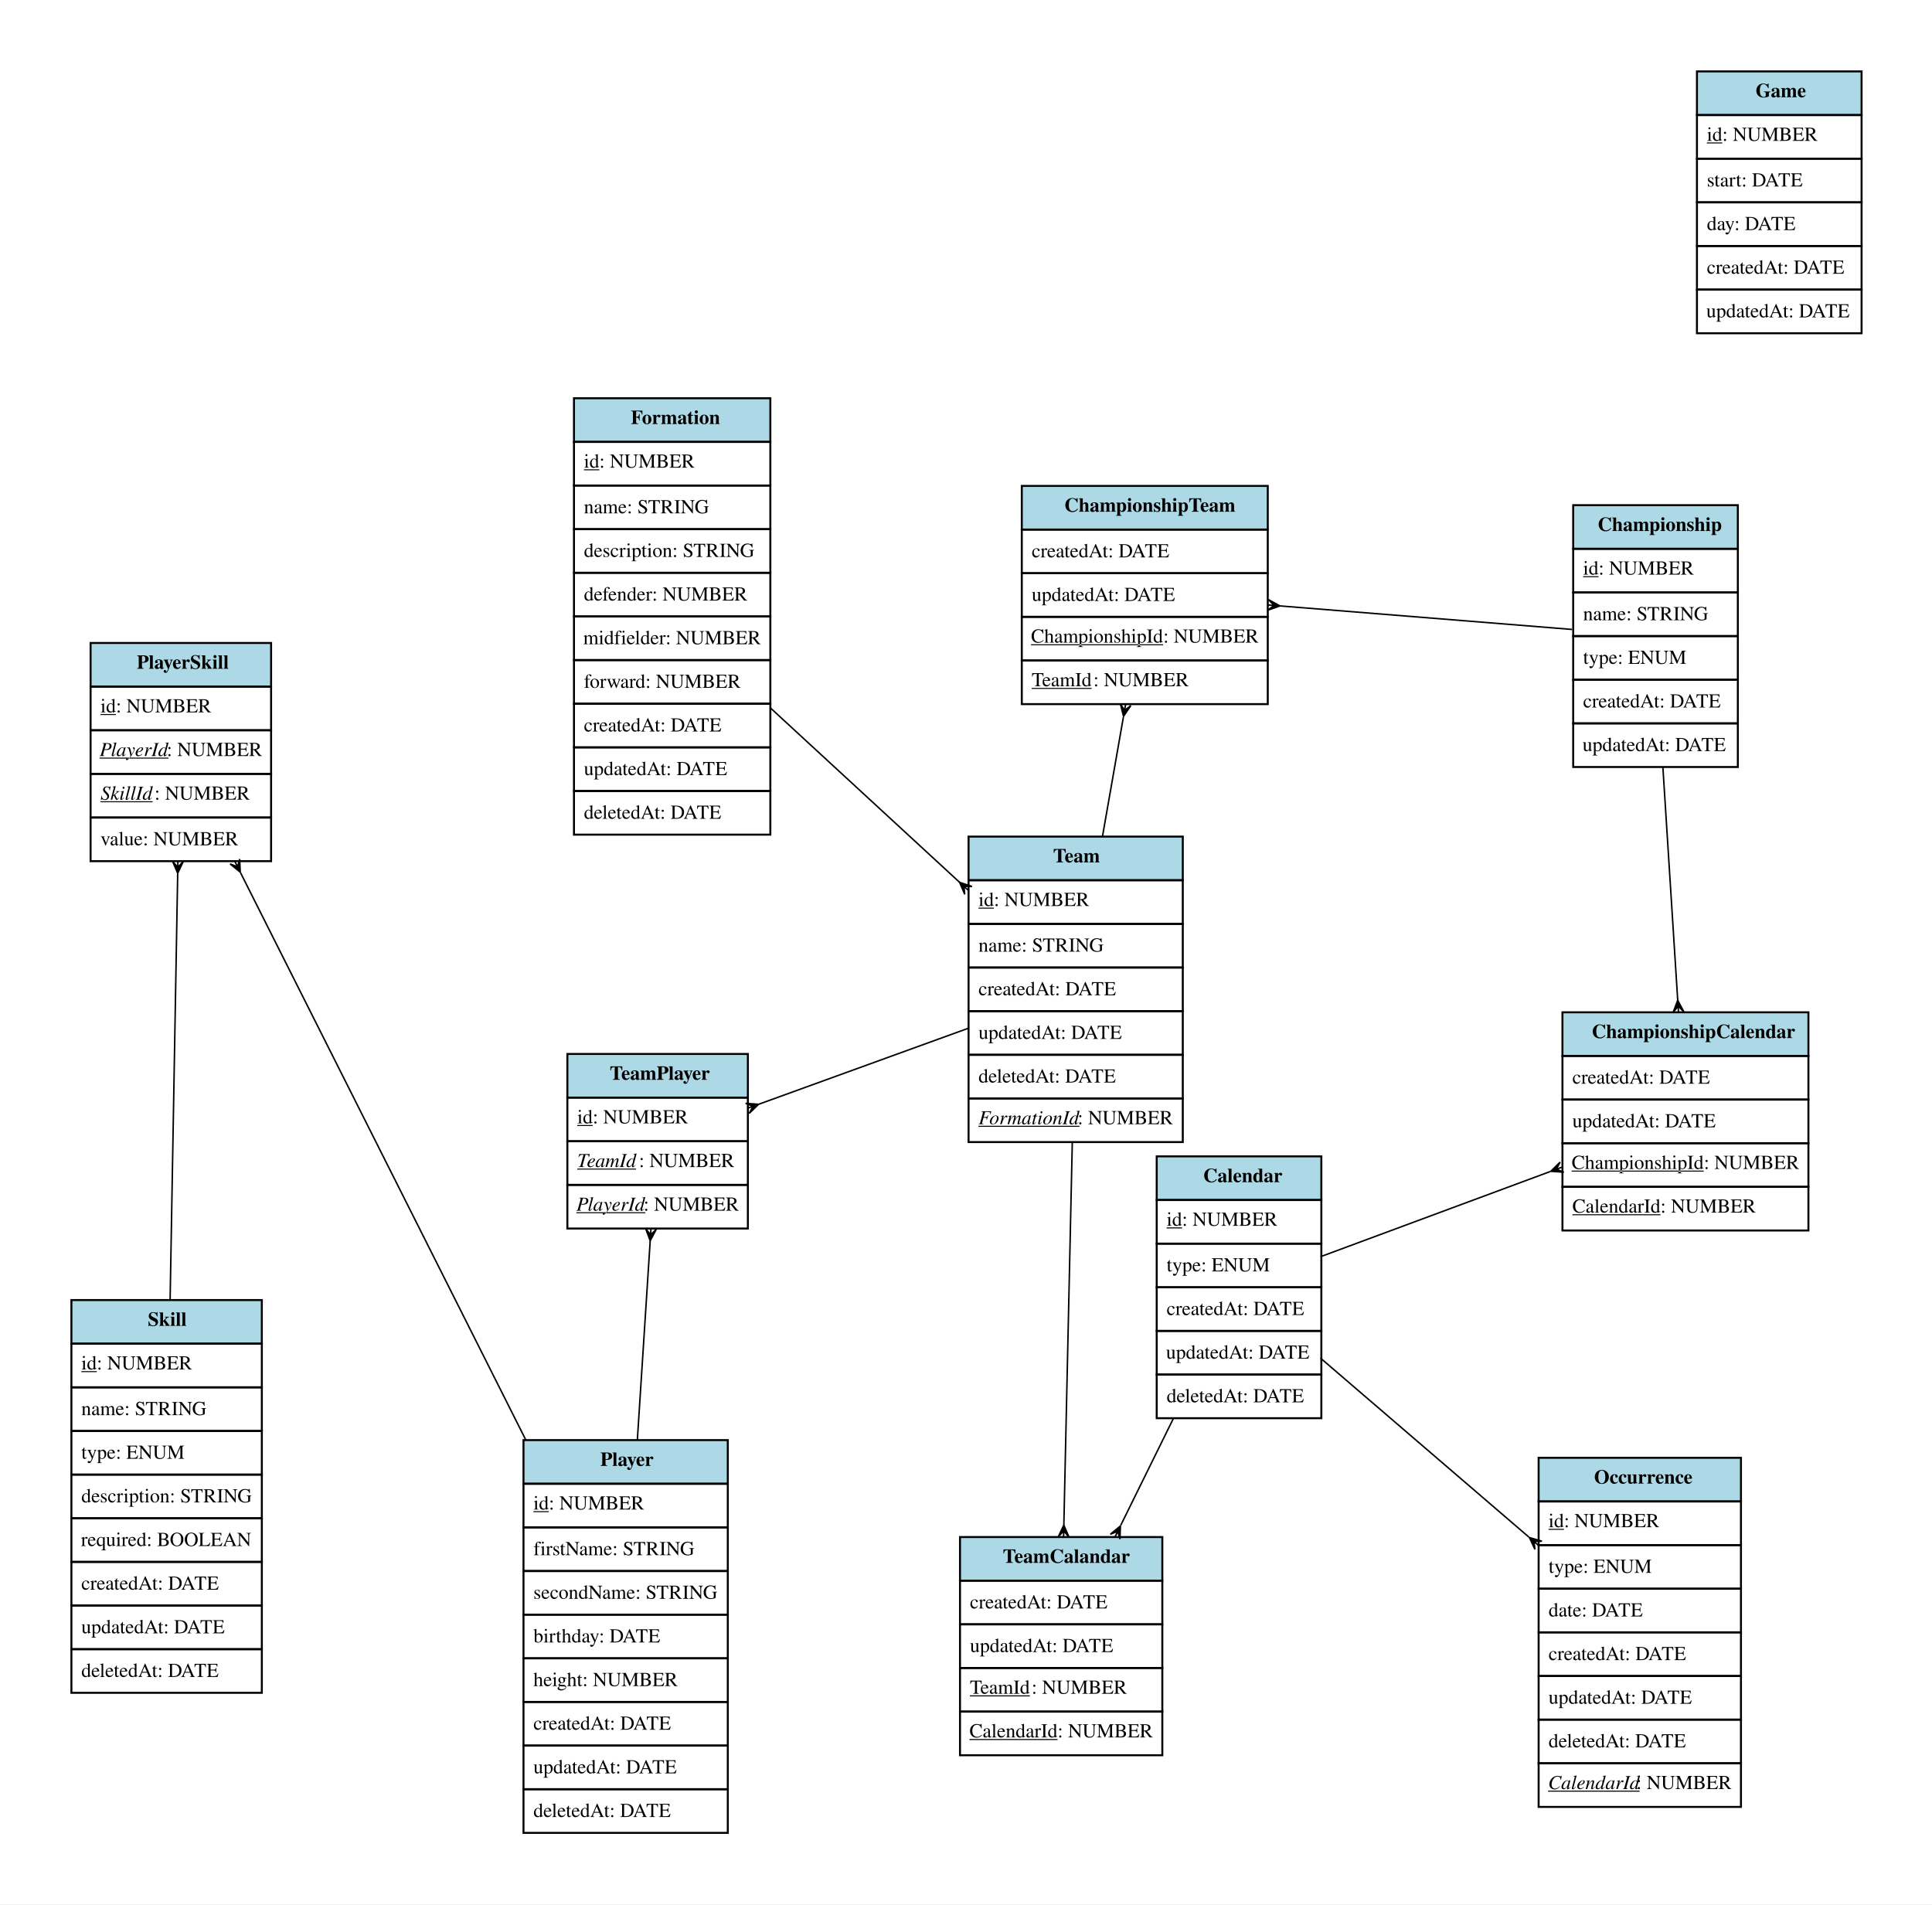
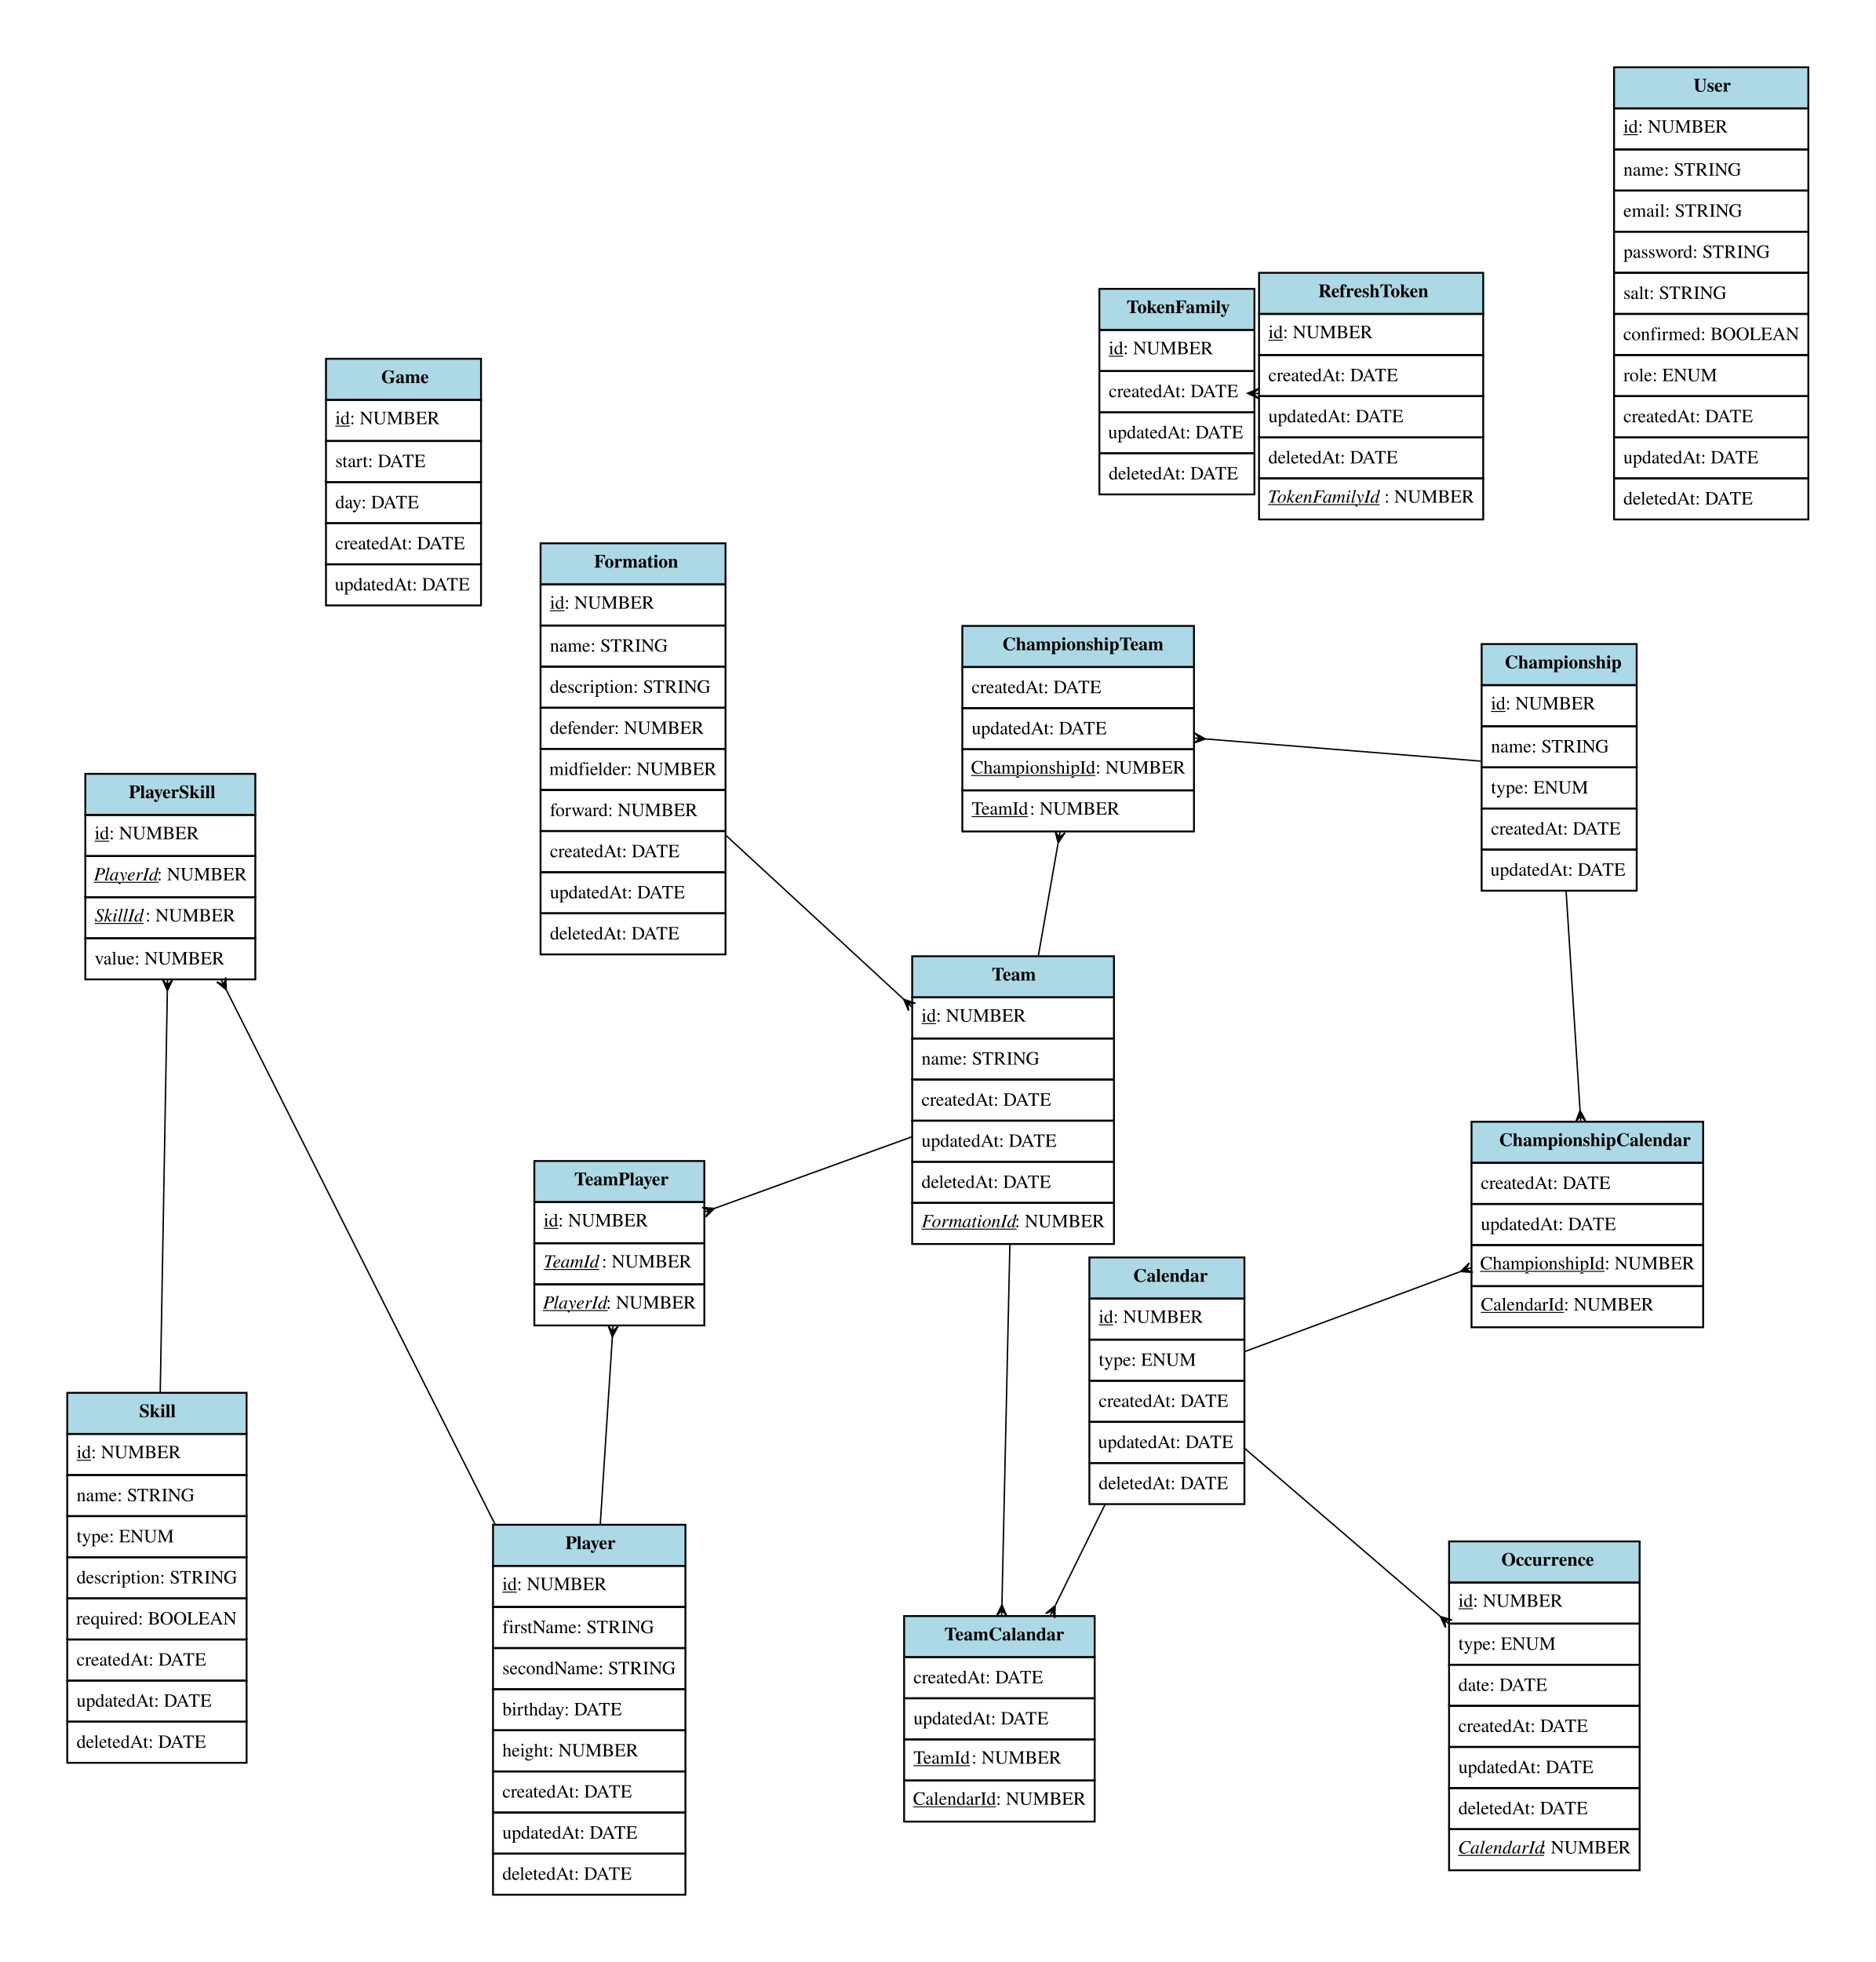
- <svg xmlns="http://www.w3.org/2000/svg" width="974pt" height="960pt" viewBox="0.00 0.00 974.00 960.00">
-   <g id="graph0" class="graph" transform="scale(1 1) rotate(0) translate(36 924)">
-     <polygon fill="#ffffff" stroke="transparent" points="-36,36 -36,-924 938,-924 938,36 -36,36" />
+ <svg xmlns="http://www.w3.org/2000/svg" width="1004pt" height="1050pt" viewBox="0.00 0.00 1004.00 1050.00">
+   <g id="graph0" class="graph" transform="scale(1 1) rotate(0) translate(36 1014)">
+     <polygon fill="#ffffff" stroke="transparent" points="-36,36 -36,-1014 968,-1014 968,36 -36,36" />
    <g id="node1" class="node">
      <polygon fill="#add8e6" stroke="transparent" points="547.144,-319.046 547.144,-341.046 630.144,-341.046 630.144,-319.046 547.144,-319.046" />
      <polygon fill="none" stroke="#000000" points="547.144,-319.046 547.144,-341.046 630.144,-341.046 630.144,-319.046 547.144,-319.046" />
      <text text-anchor="start" x="570.597" y="-328.046" font-family="Times,serif" font-weight="bold" font-size="10.00" fill="#000000">Calendar</text>
      <polygon fill="none" stroke="#000000" points="547.144,-297.046 547.144,-319.046 630.144,-319.046 630.144,-297.046 547.144,-297.046" />
      <text text-anchor="start" x="552.144" y="-306.046" font-family="Times,serif" text-decoration="underline" font-size="10.00" fill="#000000">id</text>
      <text text-anchor="start" x="559.923" y="-306.046" font-family="Times,serif" font-size="10.00" fill="#000000">: NUMBER</text>
      <polygon fill="none" stroke="#000000" points="547.144,-275.046 547.144,-297.046 630.144,-297.046 630.144,-275.046 547.144,-275.046" />
      <text text-anchor="start" x="552.144" y="-283.046" font-family="Times,serif" font-size="10.00" fill="#000000">type: ENUM</text>
      <polygon fill="none" stroke="#000000" points="547.144,-253.046 547.144,-275.046 630.144,-275.046 630.144,-253.046 547.144,-253.046" />
      <text text-anchor="start" x="552.144" y="-261.046" font-family="Times,serif" font-size="10.00" fill="#000000">createdAt: DATE</text>
      <polygon fill="none" stroke="#000000" points="547.144,-231.046 547.144,-253.046 630.144,-253.046 630.144,-231.046 547.144,-231.046" />
      <text text-anchor="start" x="551.849" y="-239.046" font-family="Times,serif" font-size="10.00" fill="#000000">updatedAt: DATE</text>
      <polygon fill="none" stroke="#000000" points="547.144,-209.046 547.144,-231.046 630.144,-231.046 630.144,-209.046 547.144,-209.046" />
      <text text-anchor="start" x="552.144" y="-217.046" font-family="Times,serif" font-size="10.00" fill="#000000">deletedAt: DATE</text>
    </g>
-     <g id="node11" class="node">
+     <g id="node14" class="node">
      <polygon fill="#add8e6" stroke="transparent" points="447.978,-127.132 447.978,-149.132 549.978,-149.132 549.978,-127.132 447.978,-127.132" />
      <polygon fill="none" stroke="#000000" points="447.978,-127.132 447.978,-149.132 549.978,-149.132 549.978,-127.132 447.978,-127.132" />
      <text text-anchor="start" x="469.548" y="-136.132" font-family="Times,serif" font-weight="bold" font-size="10.00" fill="#000000">TeamCalandar</text>
      <polygon fill="none" stroke="#000000" points="447.978,-105.132 447.978,-127.132 549.978,-127.132 549.978,-105.132 447.978,-105.132" />
      <text text-anchor="start" x="452.978" y="-113.132" font-family="Times,serif" font-size="10.00" fill="#000000">createdAt: DATE</text>
      <polygon fill="none" stroke="#000000" points="447.978,-83.132 447.978,-105.132 549.978,-105.132 549.978,-83.132 447.978,-83.132" />
      <text text-anchor="start" x="452.978" y="-91.132" font-family="Times,serif" font-size="10.00" fill="#000000">updatedAt: DATE</text>
      <polygon fill="none" stroke="#000000" points="447.978,-61.132 447.978,-83.132 549.978,-83.132 549.978,-61.132 447.978,-61.132" />
      <text text-anchor="start" x="452.978" y="-70.132" font-family="Times,serif" text-decoration="underline" font-size="10.00" fill="#000000">TeamId</text>
      <text text-anchor="start" x="484.073" y="-70.132" font-family="Times,serif" font-size="10.00" fill="#000000">: NUMBER</text>
      <polygon fill="none" stroke="#000000" points="447.978,-39.132 447.978,-61.132 549.978,-61.132 549.978,-39.132 447.978,-39.132" />
      <text text-anchor="start" x="452.74" y="-48.132" font-family="Times,serif" text-decoration="underline" font-size="10.00" fill="#000000">CalendarId</text>
      <text text-anchor="start" x="497.163" y="-48.132" font-family="Times,serif" font-size="10.00" fill="#000000">: NUMBER</text>
    </g>
    <g id="edge1" class="edge">
      <path fill="none" stroke="#000000" stroke-width=".75" d="M555.575,-208.964C546.904,-191.371 537.577,-172.448 529.047,-155.14" />
      <polygon fill="#000000" stroke="#000000" stroke-width=".75" points="528.839,-154.718 528.609,-148.143 527.513,-152.027 526.187,-149.337 526.187,-149.337 526.187,-149.337 527.513,-152.027 523.765,-150.53 528.839,-154.718 528.839,-154.718" />
    </g>
-     <g id="node12" class="node">
+     <g id="node15" class="node">
      <polygon fill="#add8e6" stroke="transparent" points="751.695,-391.676 751.695,-413.676 875.695,-413.676 875.695,-391.676 751.695,-391.676" />
      <polygon fill="none" stroke="#000000" points="751.695,-391.676 751.695,-413.676 875.695,-413.676 875.695,-391.676 751.695,-391.676" />
      <text text-anchor="start" x="766.481" y="-400.676" font-family="Times,serif" font-weight="bold" font-size="10.00" fill="#000000">ChampionshipCalendar</text>
      <polygon fill="none" stroke="#000000" points="751.695,-369.676 751.695,-391.676 875.695,-391.676 875.695,-369.676 751.695,-369.676" />
      <text text-anchor="start" x="756.695" y="-377.676" font-family="Times,serif" font-size="10.00" fill="#000000">createdAt: DATE</text>
      <polygon fill="none" stroke="#000000" points="751.695,-347.676 751.695,-369.676 875.695,-369.676 875.695,-347.676 751.695,-347.676" />
      <text text-anchor="start" x="756.695" y="-355.676" font-family="Times,serif" font-size="10.00" fill="#000000">updatedAt: DATE</text>
      <polygon fill="none" stroke="#000000" points="751.695,-325.676 751.695,-347.676 875.695,-347.676 875.695,-325.676 751.695,-325.676" />
      <text text-anchor="start" x="756.337" y="-334.676" font-family="Times,serif" text-decoration="underline" font-size="10.00" fill="#000000">ChampionshipId</text>
      <text text-anchor="start" x="823" y="-334.676" font-family="Times,serif" font-size="10.00" fill="#000000">: NUMBER</text>
      <polygon fill="none" stroke="#000000" points="751.695,-303.676 751.695,-325.676 875.695,-325.676 875.695,-303.676 751.695,-303.676" />
      <text text-anchor="start" x="756.695" y="-312.676" font-family="Times,serif" text-decoration="underline" font-size="10.00" fill="#000000">CalendarId</text>
      <text text-anchor="start" x="801.118" y="-312.676" font-family="Times,serif" font-size="10.00" fill="#000000">: NUMBER</text>
    </g>
    <g id="edge2" class="edge">
      <path fill="none" stroke="#000000" stroke-width=".75" d="M629.777,-290.483C662.157,-302.489 707.764,-319.399 745.46,-333.376" />
      <polygon fill="#000000" stroke="#000000" stroke-width=".75" points="745.813,-333.507 750.501,-338.125 748.626,-334.55 751.439,-335.593 751.439,-335.593 751.439,-335.593 748.626,-334.55 752.378,-333.062 745.813,-333.507 745.813,-333.507" />
    </g>
    <g id="node2" class="node">
      <polygon fill="#add8e6" stroke="transparent" points="757.116,-647.329 757.116,-669.329 840.116,-669.329 840.116,-647.329 757.116,-647.329" />
      <polygon fill="none" stroke="#000000" points="757.116,-647.329 757.116,-669.329 840.116,-669.329 840.116,-647.329 757.116,-647.329" />
      <text text-anchor="start" x="769.449" y="-656.329" font-family="Times,serif" font-weight="bold" font-size="10.00" fill="#000000">Championship</text>
      <polygon fill="none" stroke="#000000" points="757.116,-625.329 757.116,-647.329 840.116,-647.329 840.116,-625.329 757.116,-625.329" />
      <text text-anchor="start" x="762.116" y="-634.329" font-family="Times,serif" text-decoration="underline" font-size="10.00" fill="#000000">id</text>
      <text text-anchor="start" x="769.895" y="-634.329" font-family="Times,serif" font-size="10.00" fill="#000000">: NUMBER</text>
      <polygon fill="none" stroke="#000000" points="757.116,-603.329 757.116,-625.329 840.116,-625.329 840.116,-603.329 757.116,-603.329" />
      <text text-anchor="start" x="762.116" y="-611.329" font-family="Times,serif" font-size="10.00" fill="#000000">name: STRING</text>
      <polygon fill="none" stroke="#000000" points="757.116,-581.329 757.116,-603.329 840.116,-603.329 840.116,-581.329 757.116,-581.329" />
      <text text-anchor="start" x="762.116" y="-589.329" font-family="Times,serif" font-size="10.00" fill="#000000">type: ENUM</text>
      <polygon fill="none" stroke="#000000" points="757.116,-559.329 757.116,-581.329 840.116,-581.329 840.116,-559.329 757.116,-559.329" />
      <text text-anchor="start" x="762.116" y="-567.329" font-family="Times,serif" font-size="10.00" fill="#000000">createdAt: DATE</text>
      <polygon fill="none" stroke="#000000" points="757.116,-537.329 757.116,-559.329 840.116,-559.329 840.116,-537.329 757.116,-537.329" />
      <text text-anchor="start" x="761.821" y="-545.329" font-family="Times,serif" font-size="10.00" fill="#000000">updatedAt: DATE</text>
    </g>
    <g id="edge3" class="edge">
      <path fill="none" stroke="#000000" stroke-width=".75" d="M802.332,-537.122C804.657,-500.602 807.525,-455.561 809.798,-419.868" />
      <polygon fill="#000000" stroke="#000000" stroke-width=".75" points="809.805,-419.759 812.881,-413.942 809.996,-416.765 810.187,-413.771 810.187,-413.771 810.187,-413.771 809.996,-416.765 807.492,-413.599 809.805,-419.759 809.805,-419.759" />
    </g>
-     <g id="node13" class="node">
+     <g id="node16" class="node">
      <polygon fill="#add8e6" stroke="transparent" points="479.131,-657.031 479.131,-679.031 603.131,-679.031 603.131,-657.031 479.131,-657.031" />
      <polygon fill="none" stroke="#000000" points="479.131,-657.031 479.131,-679.031 603.131,-679.031 603.131,-657.031 479.131,-657.031" />
      <text text-anchor="start" x="500.581" y="-666.031" font-family="Times,serif" font-weight="bold" font-size="10.00" fill="#000000">ChampionshipTeam</text>
      <polygon fill="none" stroke="#000000" points="479.131,-635.031 479.131,-657.031 603.131,-657.031 603.131,-635.031 479.131,-635.031" />
      <text text-anchor="start" x="484.131" y="-643.031" font-family="Times,serif" font-size="10.00" fill="#000000">createdAt: DATE</text>
      <polygon fill="none" stroke="#000000" points="479.131,-613.031 479.131,-635.031 603.131,-635.031 603.131,-613.031 479.131,-613.031" />
      <text text-anchor="start" x="484.131" y="-621.031" font-family="Times,serif" font-size="10.00" fill="#000000">updatedAt: DATE</text>
      <polygon fill="none" stroke="#000000" points="479.131,-591.031 479.131,-613.031 603.131,-613.031 603.131,-591.031 479.131,-591.031" />
      <text text-anchor="start" x="483.773" y="-600.031" font-family="Times,serif" text-decoration="underline" font-size="10.00" fill="#000000">ChampionshipId</text>
      <text text-anchor="start" x="550.436" y="-600.031" font-family="Times,serif" font-size="10.00" fill="#000000">: NUMBER</text>
      <polygon fill="none" stroke="#000000" points="479.131,-569.031 479.131,-591.031 603.131,-591.031 603.131,-569.031 479.131,-569.031" />
      <text text-anchor="start" x="484.131" y="-578.031" font-family="Times,serif" text-decoration="underline" font-size="10.00" fill="#000000">TeamId</text>
      <text text-anchor="start" x="515.226" y="-578.031" font-family="Times,serif" font-size="10.00" fill="#000000">: NUMBER</text>
    </g>
    <g id="edge4" class="edge">
      <path fill="none" stroke="#000000" stroke-width=".75" d="M756.541,-606.678C716.844,-609.876 656.309,-614.753 609.509,-618.523" />
      <polygon fill="#000000" stroke="#000000" stroke-width=".75" points="609.272,-618.542 603.074,-616.332 606.282,-618.783 603.291,-619.023 603.291,-619.023 603.291,-619.023 606.282,-618.783 603.508,-621.715 609.272,-618.542 609.272,-618.542" />
    </g>
    <g id="node3" class="node">
      <polygon fill="#add8e6" stroke="transparent" points="739.688,-167.083 739.688,-189.083 841.688,-189.083 841.688,-167.083 739.688,-167.083" />
      <polygon fill="none" stroke="#000000" points="739.688,-167.083 739.688,-189.083 841.688,-189.083 841.688,-167.083 739.688,-167.083" />
      <text text-anchor="start" x="767.652" y="-176.083" font-family="Times,serif" font-weight="bold" font-size="10.00" fill="#000000">Occurrence</text>
      <polygon fill="none" stroke="#000000" points="739.688,-145.083 739.688,-167.083 841.688,-167.083 841.688,-145.083 739.688,-145.083" />
      <text text-anchor="start" x="744.688" y="-154.083" font-family="Times,serif" text-decoration="underline" font-size="10.00" fill="#000000">id</text>
      <text text-anchor="start" x="752.467" y="-154.083" font-family="Times,serif" font-size="10.00" fill="#000000">: NUMBER</text>
      <polygon fill="none" stroke="#000000" points="739.688,-123.083 739.688,-145.083 841.688,-145.083 841.688,-123.083 739.688,-123.083" />
      <text text-anchor="start" x="744.688" y="-131.083" font-family="Times,serif" font-size="10.00" fill="#000000">type: ENUM</text>
      <polygon fill="none" stroke="#000000" points="739.688,-101.083 739.688,-123.083 841.688,-123.083 841.688,-101.083 739.688,-101.083" />
      <text text-anchor="start" x="744.688" y="-109.083" font-family="Times,serif" font-size="10.00" fill="#000000">date: DATE</text>
      <polygon fill="none" stroke="#000000" points="739.688,-79.083 739.688,-101.083 841.688,-101.083 841.688,-79.083 739.688,-79.083" />
      <text text-anchor="start" x="744.688" y="-87.083" font-family="Times,serif" font-size="10.00" fill="#000000">createdAt: DATE</text>
      <polygon fill="none" stroke="#000000" points="739.688,-57.083 739.688,-79.083 841.688,-79.083 841.688,-57.083 739.688,-57.083" />
      <text text-anchor="start" x="744.688" y="-65.083" font-family="Times,serif" font-size="10.00" fill="#000000">updatedAt: DATE</text>
      <polygon fill="none" stroke="#000000" points="739.688,-35.083 739.688,-57.083 841.688,-57.083 841.688,-35.083 739.688,-35.083" />
      <text text-anchor="start" x="744.688" y="-43.083" font-family="Times,serif" font-size="10.00" fill="#000000">deletedAt: DATE</text>
      <polygon fill="none" stroke="#000000" points="739.688,-13.083 739.688,-35.083 841.688,-35.083 841.688,-13.083 739.688,-13.083" />
      <text text-anchor="start" x="744.45" y="-22.083" font-family="Times,serif" font-style="italic" text-decoration="underline" font-size="10.00" fill="#000000">CalendarId</text>
      <text text-anchor="start" x="788.873" y="-22.083" font-family="Times,serif" font-size="10.00" fill="#000000">: NUMBER</text>
    </g>
    <g id="edge11" class="edge">
      <path fill="none" stroke="#000000" stroke-width=".75" d="M734.734,-149.141C701.487,-177.696 660.032,-213.302 629.697,-239.356" />
      <polygon fill="#000000" stroke="#000000" stroke-width=".75" points="735.026,-148.891 741.337,-147.029 737.302,-146.936 739.577,-144.981 739.577,-144.981 739.577,-144.981 737.302,-146.936 737.818,-142.933 735.026,-148.891 735.026,-148.891" />
    </g>
    <g id="node4" class="node">
      <polygon fill="#add8e6" stroke="transparent" points="253.366,-701.231 253.366,-723.231 352.366,-723.231 352.366,-701.231 253.366,-701.231" />
      <polygon fill="none" stroke="#000000" points="253.366,-701.231 253.366,-723.231 352.366,-723.231 352.366,-701.231 253.366,-701.231" />
      <text text-anchor="start" x="282.034" y="-710.231" font-family="Times,serif" font-weight="bold" font-size="10.00" fill="#000000">Formation</text>
      <polygon fill="none" stroke="#000000" points="253.366,-679.231 253.366,-701.231 352.366,-701.231 352.366,-679.231 253.366,-679.231" />
      <text text-anchor="start" x="258.366" y="-688.231" font-family="Times,serif" text-decoration="underline" font-size="10.00" fill="#000000">id</text>
      <text text-anchor="start" x="266.145" y="-688.231" font-family="Times,serif" font-size="10.00" fill="#000000">: NUMBER</text>
      <polygon fill="none" stroke="#000000" points="253.366,-657.231 253.366,-679.231 352.366,-679.231 352.366,-657.231 253.366,-657.231" />
      <text text-anchor="start" x="258.366" y="-665.231" font-family="Times,serif" font-size="10.00" fill="#000000">name: STRING</text>
      <polygon fill="none" stroke="#000000" points="253.366,-635.231 253.366,-657.231 352.366,-657.231 352.366,-635.231 253.366,-635.231" />
      <text text-anchor="start" x="258.366" y="-643.231" font-family="Times,serif" font-size="10.00" fill="#000000">description: STRING</text>
      <polygon fill="none" stroke="#000000" points="253.366,-613.231 253.366,-635.231 352.366,-635.231 352.366,-613.231 253.366,-613.231" />
      <text text-anchor="start" x="258.366" y="-621.231" font-family="Times,serif" font-size="10.00" fill="#000000">defender: NUMBER</text>
      <polygon fill="none" stroke="#000000" points="253.366,-591.231 253.366,-613.231 352.366,-613.231 352.366,-591.231 253.366,-591.231" />
      <text text-anchor="start" x="258.014" y="-599.231" font-family="Times,serif" font-size="10.00" fill="#000000">midfielder: NUMBER</text>
      <polygon fill="none" stroke="#000000" points="253.366,-569.231 253.366,-591.231 352.366,-591.231 352.366,-569.231 253.366,-569.231" />
      <text text-anchor="start" x="258.366" y="-577.231" font-family="Times,serif" font-size="10.00" fill="#000000">forward: NUMBER</text>
      <polygon fill="none" stroke="#000000" points="253.366,-547.231 253.366,-569.231 352.366,-569.231 352.366,-547.231 253.366,-547.231" />
      <text text-anchor="start" x="258.366" y="-555.231" font-family="Times,serif" font-size="10.00" fill="#000000">createdAt: DATE</text>
      <polygon fill="none" stroke="#000000" points="253.366,-525.231 253.366,-547.231 352.366,-547.231 352.366,-525.231 253.366,-525.231" />
      <text text-anchor="start" x="258.366" y="-533.231" font-family="Times,serif" font-size="10.00" fill="#000000">updatedAt: DATE</text>
      <polygon fill="none" stroke="#000000" points="253.366,-503.231 253.366,-525.231 352.366,-525.231 352.366,-503.231 253.366,-503.231" />
      <text text-anchor="start" x="258.366" y="-511.231" font-family="Times,serif" font-size="10.00" fill="#000000">deletedAt: DATE</text>
    </g>
    <g id="node5" class="node">
-       <polygon fill="#add8e6" stroke="transparent" points="819.5,-866 819.5,-888 902.5,-888 902.5,-866 819.5,-866" />
-       <polygon fill="none" stroke="#000000" points="819.5,-866 819.5,-888 902.5,-888 902.5,-866 819.5,-866" />
-       <text text-anchor="start" x="849.062" y="-875" font-family="Times,serif" font-weight="bold" font-size="10.00" fill="#000000">Game</text>
-       <polygon fill="none" stroke="#000000" points="819.5,-844 819.5,-866 902.5,-866 902.5,-844 819.5,-844" />
-       <text text-anchor="start" x="824.5" y="-853" font-family="Times,serif" text-decoration="underline" font-size="10.00" fill="#000000">id</text>
-       <text text-anchor="start" x="832.279" y="-853" font-family="Times,serif" font-size="10.00" fill="#000000">: NUMBER</text>
-       <polygon fill="none" stroke="#000000" points="819.5,-822 819.5,-844 902.5,-844 902.5,-822 819.5,-822" />
-       <text text-anchor="start" x="824.5" y="-830" font-family="Times,serif" font-size="10.00" fill="#000000">start: DATE</text>
-       <polygon fill="none" stroke="#000000" points="819.5,-800 819.5,-822 902.5,-822 902.5,-800 819.5,-800" />
-       <text text-anchor="start" x="824.5" y="-808" font-family="Times,serif" font-size="10.00" fill="#000000">day: DATE</text>
-       <polygon fill="none" stroke="#000000" points="819.5,-778 819.5,-800 902.5,-800 902.5,-778 819.5,-778" />
-       <text text-anchor="start" x="824.5" y="-786" font-family="Times,serif" font-size="10.00" fill="#000000">createdAt: DATE</text>
-       <polygon fill="none" stroke="#000000" points="819.5,-756 819.5,-778 902.5,-778 902.5,-756 819.5,-756" />
-       <text text-anchor="start" x="824.205" y="-764" font-family="Times,serif" font-size="10.00" fill="#000000">updatedAt: DATE</text>
+       <polygon fill="#add8e6" stroke="transparent" points="138.5,-800 138.5,-822 221.5,-822 221.5,-800 138.5,-800" />
+       <polygon fill="none" stroke="#000000" points="138.5,-800 138.5,-822 221.5,-822 221.5,-800 138.5,-800" />
+       <text text-anchor="start" x="168.062" y="-809" font-family="Times,serif" font-weight="bold" font-size="10.00" fill="#000000">Game</text>
+       <polygon fill="none" stroke="#000000" points="138.5,-778 138.5,-800 221.5,-800 221.5,-778 138.5,-778" />
+       <text text-anchor="start" x="143.5" y="-787" font-family="Times,serif" text-decoration="underline" font-size="10.00" fill="#000000">id</text>
+       <text text-anchor="start" x="151.279" y="-787" font-family="Times,serif" font-size="10.00" fill="#000000">: NUMBER</text>
+       <polygon fill="none" stroke="#000000" points="138.5,-756 138.5,-778 221.5,-778 221.5,-756 138.5,-756" />
+       <text text-anchor="start" x="143.5" y="-764" font-family="Times,serif" font-size="10.00" fill="#000000">start: DATE</text>
+       <polygon fill="none" stroke="#000000" points="138.5,-734 138.5,-756 221.5,-756 221.5,-734 138.5,-734" />
+       <text text-anchor="start" x="143.5" y="-742" font-family="Times,serif" font-size="10.00" fill="#000000">day: DATE</text>
+       <polygon fill="none" stroke="#000000" points="138.5,-712 138.5,-734 221.5,-734 221.5,-712 138.5,-712" />
+       <text text-anchor="start" x="143.5" y="-720" font-family="Times,serif" font-size="10.00" fill="#000000">createdAt: DATE</text>
+       <polygon fill="none" stroke="#000000" points="138.5,-690 138.5,-712 221.5,-712 221.5,-690 138.5,-690" />
+       <text text-anchor="start" x="143.205" y="-698" font-family="Times,serif" font-size="10.00" fill="#000000">updatedAt: DATE</text>
    </g>
    <g id="node6" class="node">
      <polygon fill="#add8e6" stroke="transparent" points="452.294,-480.247 452.294,-502.247 560.294,-502.247 560.294,-480.247 452.294,-480.247" />
      <polygon fill="none" stroke="#000000" points="452.294,-480.247 452.294,-502.247 560.294,-502.247 560.294,-480.247 452.294,-480.247" />
      <text text-anchor="start" x="494.911" y="-489.247" font-family="Times,serif" font-weight="bold" font-size="10.00" fill="#000000">Team</text>
      <polygon fill="none" stroke="#000000" points="452.294,-458.247 452.294,-480.247 560.294,-480.247 560.294,-458.247 452.294,-458.247" />
      <text text-anchor="start" x="457.294" y="-467.247" font-family="Times,serif" text-decoration="underline" font-size="10.00" fill="#000000">id</text>
      <text text-anchor="start" x="465.073" y="-467.247" font-family="Times,serif" font-size="10.00" fill="#000000">: NUMBER</text>
      <polygon fill="none" stroke="#000000" points="452.294,-436.247 452.294,-458.247 560.294,-458.247 560.294,-436.247 452.294,-436.247" />
      <text text-anchor="start" x="457.294" y="-444.247" font-family="Times,serif" font-size="10.00" fill="#000000">name: STRING</text>
      <polygon fill="none" stroke="#000000" points="452.294,-414.247 452.294,-436.247 560.294,-436.247 560.294,-414.247 452.294,-414.247" />
      <text text-anchor="start" x="457.294" y="-422.247" font-family="Times,serif" font-size="10.00" fill="#000000">createdAt: DATE</text>
      <polygon fill="none" stroke="#000000" points="452.294,-392.247 452.294,-414.247 560.294,-414.247 560.294,-392.247 452.294,-392.247" />
      <text text-anchor="start" x="457.294" y="-400.247" font-family="Times,serif" font-size="10.00" fill="#000000">updatedAt: DATE</text>
      <polygon fill="none" stroke="#000000" points="452.294,-370.247 452.294,-392.247 560.294,-392.247 560.294,-370.247 452.294,-370.247" />
      <text text-anchor="start" x="457.294" y="-378.247" font-family="Times,serif" font-size="10.00" fill="#000000">deletedAt: DATE</text>
      <polygon fill="none" stroke="#000000" points="452.294,-348.247 452.294,-370.247 560.294,-370.247 560.294,-348.247 452.294,-348.247" />
      <text text-anchor="start" x="457.271" y="-357.247" font-family="Times,serif" font-style="italic" text-decoration="underline" font-size="10.00" fill="#000000">FormationId</text>
      <text text-anchor="start" x="507.264" y="-357.247" font-family="Times,serif" font-size="10.00" fill="#000000">: NUMBER</text>
    </g>
    <g id="edge12" class="edge">
      <path fill="none" stroke="#000000" stroke-width=".75" d="M447.768,-479.197C417.539,-507.063 381.046,-540.702 352.182,-567.31" />
      <polygon fill="#000000" stroke="#000000" stroke-width=".75" points="447.769,-479.196 454.011,-477.115 449.975,-477.163 452.181,-475.13 452.181,-475.13 452.181,-475.13 449.975,-477.163 450.351,-473.144 447.769,-479.196 447.769,-479.196" />
    </g>
    <g id="node10" class="node">
      <polygon fill="#add8e6" stroke="transparent" points="250.033,-370.666 250.033,-392.666 341.033,-392.666 341.033,-370.666 250.033,-370.666" />
      <polygon fill="none" stroke="#000000" points="250.033,-370.666 250.033,-392.666 341.033,-392.666 341.033,-370.666 250.033,-370.666" />
      <text text-anchor="start" x="271.377" y="-379.666" font-family="Times,serif" font-weight="bold" font-size="10.00" fill="#000000">TeamPlayer</text>
      <polygon fill="none" stroke="#000000" points="250.033,-348.666 250.033,-370.666 341.033,-370.666 341.033,-348.666 250.033,-348.666" />
      <text text-anchor="start" x="255.033" y="-357.666" font-family="Times,serif" text-decoration="underline" font-size="10.00" fill="#000000">id</text>
      <text text-anchor="start" x="262.812" y="-357.666" font-family="Times,serif" font-size="10.00" fill="#000000">: NUMBER</text>
      <polygon fill="none" stroke="#000000" points="250.033,-326.666 250.033,-348.666 341.033,-348.666 341.033,-326.666 250.033,-326.666" />
      <text text-anchor="start" x="255.033" y="-335.666" font-family="Times,serif" font-style="italic" text-decoration="underline" font-size="10.00" fill="#000000">TeamId</text>
      <text text-anchor="start" x="286.128" y="-335.666" font-family="Times,serif" font-size="10.00" fill="#000000">: NUMBER</text>
      <polygon fill="none" stroke="#000000" points="250.033,-304.666 250.033,-326.666 341.033,-326.666 341.033,-304.666 250.033,-304.666" />
      <text text-anchor="start" x="254.569" y="-313.666" font-family="Times,serif" font-style="italic" text-decoration="underline" font-size="10.00" fill="#000000">PlayerId</text>
      <text text-anchor="start" x="288.443" y="-313.666" font-family="Times,serif" font-size="10.00" fill="#000000">: NUMBER</text>
    </g>
    <g id="edge5" class="edge">
      <path fill="none" stroke="#000000" stroke-width=".75" d="M452.163,-405.625C419.708,-393.86 378.665,-378.982 346.665,-367.382" />
      <polygon fill="#000000" stroke="#000000" stroke-width=".75" points="346.44,-367.3 341.719,-362.717 343.62,-366.278 340.799,-365.256 340.799,-365.256 340.799,-365.256 343.62,-366.278 339.879,-367.794 346.44,-367.3 346.44,-367.3" />
    </g>
    <g id="edge6" class="edge">
      <path fill="none" stroke="#000000" stroke-width=".75" d="M504.588,-348.033C503.291,-289.335 501.531,-209.684 500.331,-155.347" />
      <polygon fill="#000000" stroke="#000000" stroke-width=".75" points="500.327,-155.178 502.894,-149.12 500.261,-152.179 500.195,-149.18 500.195,-149.18 500.195,-149.18 500.261,-152.179 497.495,-149.239 500.327,-155.178 500.327,-155.178" />
    </g>
    <g id="edge7" class="edge">
      <path fill="none" stroke="#000000" stroke-width=".75" d="M519.813,-502.386C523.301,-522.291 527.009,-543.45 530.338,-562.444" />
      <polygon fill="#000000" stroke="#000000" stroke-width=".75" points="530.416,-562.888 528.792,-569.264 530.934,-565.843 531.452,-568.798 531.452,-568.798 531.452,-568.798 530.934,-565.843 534.111,-568.332 530.416,-562.888 530.416,-562.888" />
    </g>
    <g id="node7" class="node">
      <polygon fill="#add8e6" stroke="transparent" points="227.914,-176 227.914,-198 330.914,-198 330.914,-176 227.914,-176" />
      <polygon fill="none" stroke="#000000" points="227.914,-176 227.914,-198 330.914,-198 330.914,-176 227.914,-176" />
      <text text-anchor="start" x="266.641" y="-185" font-family="Times,serif" font-weight="bold" font-size="10.00" fill="#000000">Player</text>
      <polygon fill="none" stroke="#000000" points="227.914,-154 227.914,-176 330.914,-176 330.914,-154 227.914,-154" />
      <text text-anchor="start" x="232.914" y="-163" font-family="Times,serif" text-decoration="underline" font-size="10.00" fill="#000000">id</text>
      <text text-anchor="start" x="240.693" y="-163" font-family="Times,serif" font-size="10.00" fill="#000000">: NUMBER</text>
      <polygon fill="none" stroke="#000000" points="227.914,-132 227.914,-154 330.914,-154 330.914,-132 227.914,-132" />
      <text text-anchor="start" x="232.914" y="-140" font-family="Times,serif" font-size="10.00" fill="#000000">firstName: STRING</text>
      <polygon fill="none" stroke="#000000" points="227.914,-110 227.914,-132 330.914,-132 330.914,-110 227.914,-110" />
      <text text-anchor="start" x="232.901" y="-118" font-family="Times,serif" font-size="10.00" fill="#000000">secondName: STRING</text>
      <polygon fill="none" stroke="#000000" points="227.914,-88 227.914,-110 330.914,-110 330.914,-88 227.914,-88" />
      <text text-anchor="start" x="232.914" y="-96" font-family="Times,serif" font-size="10.00" fill="#000000">birthday: DATE</text>
      <polygon fill="none" stroke="#000000" points="227.914,-66 227.914,-88 330.914,-88 330.914,-66 227.914,-66" />
      <text text-anchor="start" x="232.914" y="-74" font-family="Times,serif" font-size="10.00" fill="#000000">height: NUMBER</text>
      <polygon fill="none" stroke="#000000" points="227.914,-44 227.914,-66 330.914,-66 330.914,-44 227.914,-44" />
      <text text-anchor="start" x="232.914" y="-52" font-family="Times,serif" font-size="10.00" fill="#000000">createdAt: DATE</text>
      <polygon fill="none" stroke="#000000" points="227.914,-22 227.914,-44 330.914,-44 330.914,-22 227.914,-22" />
      <text text-anchor="start" x="232.914" y="-30" font-family="Times,serif" font-size="10.00" fill="#000000">updatedAt: DATE</text>
      <polygon fill="none" stroke="#000000" points="227.914,0 227.914,-22 330.914,-22 330.914,0 227.914,0" />
      <text text-anchor="start" x="232.914" y="-8" font-family="Times,serif" font-size="10.00" fill="#000000">deletedAt: DATE</text>
    </g>
    <g id="node9" class="node">
      <polygon fill="#add8e6" stroke="transparent" points="9.669,-577.859 9.669,-599.859 100.669,-599.859 100.669,-577.859 9.669,-577.859" />
      <polygon fill="none" stroke="#000000" points="9.669,-577.859 9.669,-599.859 100.669,-599.859 100.669,-577.859 9.669,-577.859" />
      <text text-anchor="start" x="32.949" y="-586.859" font-family="Times,serif" font-weight="bold" font-size="10.00" fill="#000000">PlayerSkill</text>
      <polygon fill="none" stroke="#000000" points="9.669,-555.859 9.669,-577.859 100.669,-577.859 100.669,-555.859 9.669,-555.859" />
      <text text-anchor="start" x="14.669" y="-564.859" font-family="Times,serif" text-decoration="underline" font-size="10.00" fill="#000000">id</text>
      <text text-anchor="start" x="22.448" y="-564.859" font-family="Times,serif" font-size="10.00" fill="#000000">: NUMBER</text>
      <polygon fill="none" stroke="#000000" points="9.669,-533.859 9.669,-555.859 100.669,-555.859 100.669,-533.859 9.669,-533.859" />
      <text text-anchor="start" x="14.206" y="-542.859" font-family="Times,serif" font-style="italic" text-decoration="underline" font-size="10.00" fill="#000000">PlayerId</text>
      <text text-anchor="start" x="48.08" y="-542.859" font-family="Times,serif" font-size="10.00" fill="#000000">: NUMBER</text>
      <polygon fill="none" stroke="#000000" points="9.669,-511.859 9.669,-533.859 100.669,-533.859 100.669,-511.859 9.669,-511.859" />
      <text text-anchor="start" x="14.669" y="-520.859" font-family="Times,serif" font-style="italic" text-decoration="underline" font-size="10.00" fill="#000000">SkillId</text>
      <text text-anchor="start" x="41.894" y="-520.859" font-family="Times,serif" font-size="10.00" fill="#000000">: NUMBER</text>
      <polygon fill="none" stroke="#000000" points="9.669,-489.859 9.669,-511.859 100.669,-511.859 100.669,-489.859 9.669,-489.859" />
      <text text-anchor="start" x="14.669" y="-497.859" font-family="Times,serif" font-size="10.00" fill="#000000">value: NUMBER</text>
    </g>
    <g id="edge8" class="edge">
      <path fill="none" stroke="#000000" stroke-width=".75" d="M229.007,-198.227C184.984,-285.757 122.237,-410.516 85.256,-484.045" />
      <polygon fill="#000000" stroke="#000000" stroke-width=".75" points="85.115,-484.325 80.007,-488.472 83.767,-487.005 82.419,-489.686 82.419,-489.686 82.419,-489.686 83.767,-487.005 84.831,-490.899 85.115,-484.325 85.115,-484.325" />
    </g>
    <g id="edge9" class="edge">
      <path fill="none" stroke="#000000" stroke-width=".75" d="M285.308,-198.033C287.531,-232.478 289.932,-269.663 291.792,-298.469" />
      <polygon fill="#000000" stroke="#000000" stroke-width=".75" points="291.794,-298.497 289.486,-304.659 291.987,-301.491 292.18,-304.485 292.18,-304.485 292.18,-304.485 291.987,-301.491 294.875,-304.311 291.794,-298.497 291.794,-298.497" />
    </g>
    <g id="node8" class="node">
      <polygon fill="#add8e6" stroke="transparent" points="0,-246.605 0,-268.605 96,-268.605 96,-246.605 0,-246.605" />
      <polygon fill="none" stroke="#000000" points="0,-246.605 0,-268.605 96,-268.605 96,-246.605 0,-246.605" />
      <text text-anchor="start" x="38.552" y="-255.605" font-family="Times,serif" font-weight="bold" font-size="10.00" fill="#000000">Skill</text>
      <polygon fill="none" stroke="#000000" points="0,-224.605 0,-246.605 96,-246.605 96,-224.605 0,-224.605" />
      <text text-anchor="start" x="5" y="-233.605" font-family="Times,serif" text-decoration="underline" font-size="10.00" fill="#000000">id</text>
      <text text-anchor="start" x="12.779" y="-233.605" font-family="Times,serif" font-size="10.00" fill="#000000">: NUMBER</text>
      <polygon fill="none" stroke="#000000" points="0,-202.605 0,-224.605 96,-224.605 96,-202.605 0,-202.605" />
      <text text-anchor="start" x="5" y="-210.605" font-family="Times,serif" font-size="10.00" fill="#000000">name: STRING</text>
      <polygon fill="none" stroke="#000000" points="0,-180.605 0,-202.605 96,-202.605 96,-180.605 0,-180.605" />
      <text text-anchor="start" x="5" y="-188.605" font-family="Times,serif" font-size="10.00" fill="#000000">type: ENUM</text>
      <polygon fill="none" stroke="#000000" points="0,-158.605 0,-180.605 96,-180.605 96,-158.605 0,-158.605" />
      <text text-anchor="start" x="5" y="-166.605" font-family="Times,serif" font-size="10.00" fill="#000000">description: STRING</text>
      <polygon fill="none" stroke="#000000" points="0,-136.605 0,-158.605 96,-158.605 96,-136.605 0,-136.605" />
      <text text-anchor="start" x="4.822" y="-144.605" font-family="Times,serif" font-size="10.00" fill="#000000">required: BOOLEAN</text>
      <polygon fill="none" stroke="#000000" points="0,-114.605 0,-136.605 96,-136.605 96,-114.605 0,-114.605" />
      <text text-anchor="start" x="5" y="-122.605" font-family="Times,serif" font-size="10.00" fill="#000000">createdAt: DATE</text>
      <polygon fill="none" stroke="#000000" points="0,-92.605 0,-114.605 96,-114.605 96,-92.605 0,-92.605" />
      <text text-anchor="start" x="5" y="-100.605" font-family="Times,serif" font-size="10.00" fill="#000000">updatedAt: DATE</text>
      <polygon fill="none" stroke="#000000" points="0,-70.605 0,-92.605 96,-92.605 96,-70.605 0,-70.605" />
      <text text-anchor="start" x="5" y="-78.605" font-family="Times,serif" font-size="10.00" fill="#000000">deletedAt: DATE</text>
    </g>
    <g id="edge10" class="edge">
      <path fill="none" stroke="#000000" stroke-width=".75" d="M49.761,-268.689C50.973,-336.884 52.545,-425.327 53.579,-483.52" />
      <polygon fill="#000000" stroke="#000000" stroke-width=".75" points="53.583,-483.76 50.99,-489.807 53.637,-486.759 53.69,-489.759 53.69,-489.759 53.69,-489.759 53.637,-486.759 56.39,-489.711 53.583,-483.76 53.583,-483.76" />
    </g>
+     <g id="node11" class="node">
+       <polygon fill="#add8e6" stroke="transparent" points="828,-956 828,-978 932,-978 932,-956 828,-956" />
+       <polygon fill="none" stroke="#000000" points="828,-956 828,-978 932,-978 932,-956 828,-956" />
+       <text text-anchor="start" x="870.562" y="-965" font-family="Times,serif" font-weight="bold" font-size="10.00" fill="#000000">User</text>
+       <polygon fill="none" stroke="#000000" points="828,-934 828,-956 932,-956 932,-934 828,-934" />
+       <text text-anchor="start" x="833" y="-943" font-family="Times,serif" text-decoration="underline" font-size="10.00" fill="#000000">id</text>
+       <text text-anchor="start" x="840.779" y="-943" font-family="Times,serif" font-size="10.00" fill="#000000">: NUMBER</text>
+       <polygon fill="none" stroke="#000000" points="828,-912 828,-934 932,-934 932,-912 828,-912" />
+       <text text-anchor="start" x="833" y="-920" font-family="Times,serif" font-size="10.00" fill="#000000">name: STRING</text>
+       <polygon fill="none" stroke="#000000" points="828,-890 828,-912 932,-912 932,-890 828,-890" />
+       <text text-anchor="start" x="833" y="-898" font-family="Times,serif" font-size="10.00" fill="#000000">email: STRING</text>
+       <polygon fill="none" stroke="#000000" points="828,-868 828,-890 932,-890 932,-868 828,-868" />
+       <text text-anchor="start" x="833" y="-876" font-family="Times,serif" font-size="10.00" fill="#000000">password: STRING</text>
+       <polygon fill="none" stroke="#000000" points="828,-846 828,-868 932,-868 932,-846 828,-846" />
+       <text text-anchor="start" x="833" y="-854" font-family="Times,serif" font-size="10.00" fill="#000000">salt: STRING</text>
+       <polygon fill="none" stroke="#000000" points="828,-824 828,-846 932,-846 932,-824 828,-824" />
+       <text text-anchor="start" x="832.932" y="-832" font-family="Times,serif" font-size="10.00" fill="#000000">confirmed: BOOLEAN</text>
+       <polygon fill="none" stroke="#000000" points="828,-802 828,-824 932,-824 932,-802 828,-802" />
+       <text text-anchor="start" x="833" y="-810" font-family="Times,serif" font-size="10.00" fill="#000000">role: ENUM</text>
+       <polygon fill="none" stroke="#000000" points="828,-780 828,-802 932,-802 932,-780 828,-780" />
+       <text text-anchor="start" x="833" y="-788" font-family="Times,serif" font-size="10.00" fill="#000000">createdAt: DATE</text>
+       <polygon fill="none" stroke="#000000" points="828,-758 828,-780 932,-780 932,-758 828,-758" />
+       <text text-anchor="start" x="833" y="-766" font-family="Times,serif" font-size="10.00" fill="#000000">updatedAt: DATE</text>
+       <polygon fill="none" stroke="#000000" points="828,-736 828,-758 932,-758 932,-736 828,-736" />
+       <text text-anchor="start" x="833" y="-744" font-family="Times,serif" font-size="10.00" fill="#000000">deletedAt: DATE</text>
+     </g>
+     <g id="node12" class="node">
+       <polygon fill="#add8e6" stroke="transparent" points="552.5,-837.413 552.5,-859.413 635.5,-859.413 635.5,-837.413 552.5,-837.413" />
+       <polygon fill="none" stroke="#000000" points="552.5,-837.413 552.5,-859.413 635.5,-859.413 635.5,-837.413 552.5,-837.413" />
+       <text text-anchor="start" x="567.058" y="-846.413" font-family="Times,serif" font-weight="bold" font-size="10.00" fill="#000000">TokenFamily</text>
+       <polygon fill="none" stroke="#000000" points="552.5,-815.413 552.5,-837.413 635.5,-837.413 635.5,-815.413 552.5,-815.413" />
+       <text text-anchor="start" x="557.5" y="-824.413" font-family="Times,serif" text-decoration="underline" font-size="10.00" fill="#000000">id</text>
+       <text text-anchor="start" x="565.279" y="-824.413" font-family="Times,serif" font-size="10.00" fill="#000000">: NUMBER</text>
+       <polygon fill="none" stroke="#000000" points="552.5,-793.413 552.5,-815.413 635.5,-815.413 635.5,-793.413 552.5,-793.413" />
+       <text text-anchor="start" x="557.5" y="-801.413" font-family="Times,serif" font-size="10.00" fill="#000000">createdAt: DATE</text>
+       <polygon fill="none" stroke="#000000" points="552.5,-771.413 552.5,-793.413 635.5,-793.413 635.5,-771.413 552.5,-771.413" />
+       <text text-anchor="start" x="557.205" y="-779.413" font-family="Times,serif" font-size="10.00" fill="#000000">updatedAt: DATE</text>
+       <polygon fill="none" stroke="#000000" points="552.5,-749.413 552.5,-771.413 635.5,-771.413 635.5,-749.413 552.5,-749.413" />
+       <text text-anchor="start" x="557.5" y="-757.413" font-family="Times,serif" font-size="10.00" fill="#000000">deletedAt: DATE</text>
+     </g>
+     <g id="node13" class="node">
+       <polygon fill="#add8e6" stroke="transparent" points="637.961,-846 637.961,-868 757.961,-868 757.961,-846 637.961,-846" />
+       <polygon fill="none" stroke="#000000" points="637.961,-846 637.961,-868 757.961,-868 757.961,-846 637.961,-846" />
+       <text text-anchor="start" x="669.64" y="-855" font-family="Times,serif" font-weight="bold" font-size="10.00" fill="#000000">RefreshToken</text>
+       <polygon fill="none" stroke="#000000" points="637.961,-824 637.961,-846 757.961,-846 757.961,-824 637.961,-824" />
+       <text text-anchor="start" x="642.961" y="-833" font-family="Times,serif" text-decoration="underline" font-size="10.00" fill="#000000">id</text>
+       <text text-anchor="start" x="650.74" y="-833" font-family="Times,serif" font-size="10.00" fill="#000000">: NUMBER</text>
+       <polygon fill="none" stroke="#000000" points="637.961,-802 637.961,-824 757.961,-824 757.961,-802 637.961,-802" />
+       <text text-anchor="start" x="642.961" y="-810" font-family="Times,serif" font-size="10.00" fill="#000000">createdAt: DATE</text>
+       <polygon fill="none" stroke="#000000" points="637.961,-780 637.961,-802 757.961,-802 757.961,-780 637.961,-780" />
+       <text text-anchor="start" x="642.961" y="-788" font-family="Times,serif" font-size="10.00" fill="#000000">updatedAt: DATE</text>
+       <polygon fill="none" stroke="#000000" points="637.961,-758 637.961,-780 757.961,-780 757.961,-758 637.961,-758" />
+       <text text-anchor="start" x="642.961" y="-766" font-family="Times,serif" font-size="10.00" fill="#000000">deletedAt: DATE</text>
+       <polygon fill="none" stroke="#000000" points="637.961,-736 637.961,-758 757.961,-758 757.961,-736 637.961,-736" />
+       <text text-anchor="start" x="642.828" y="-745" font-family="Times,serif" font-style="italic" text-decoration="underline" font-size="10.00" fill="#000000">TokenFamilyId</text>
+       <text text-anchor="start" x="705.04" y="-745" font-family="Times,serif" font-size="10.00" fill="#000000">: NUMBER</text>
+     </g>
+     <g id="edge13" class="edge">
+       <path fill="none" stroke="#000000" stroke-width=".75" d="M635.428,-803.445C635.315,-803.447 635.203,-803.45 635.091,-803.452" />
+       <polygon fill="#000000" stroke="#000000" stroke-width=".75" points="631.802,-803.529 637.863,-806.089 634.802,-803.459 637.801,-803.39 637.801,-803.39 637.801,-803.39 634.802,-803.459 637.738,-800.691 631.802,-803.529 631.802,-803.529" />
+     </g>
  </g>
</svg>
